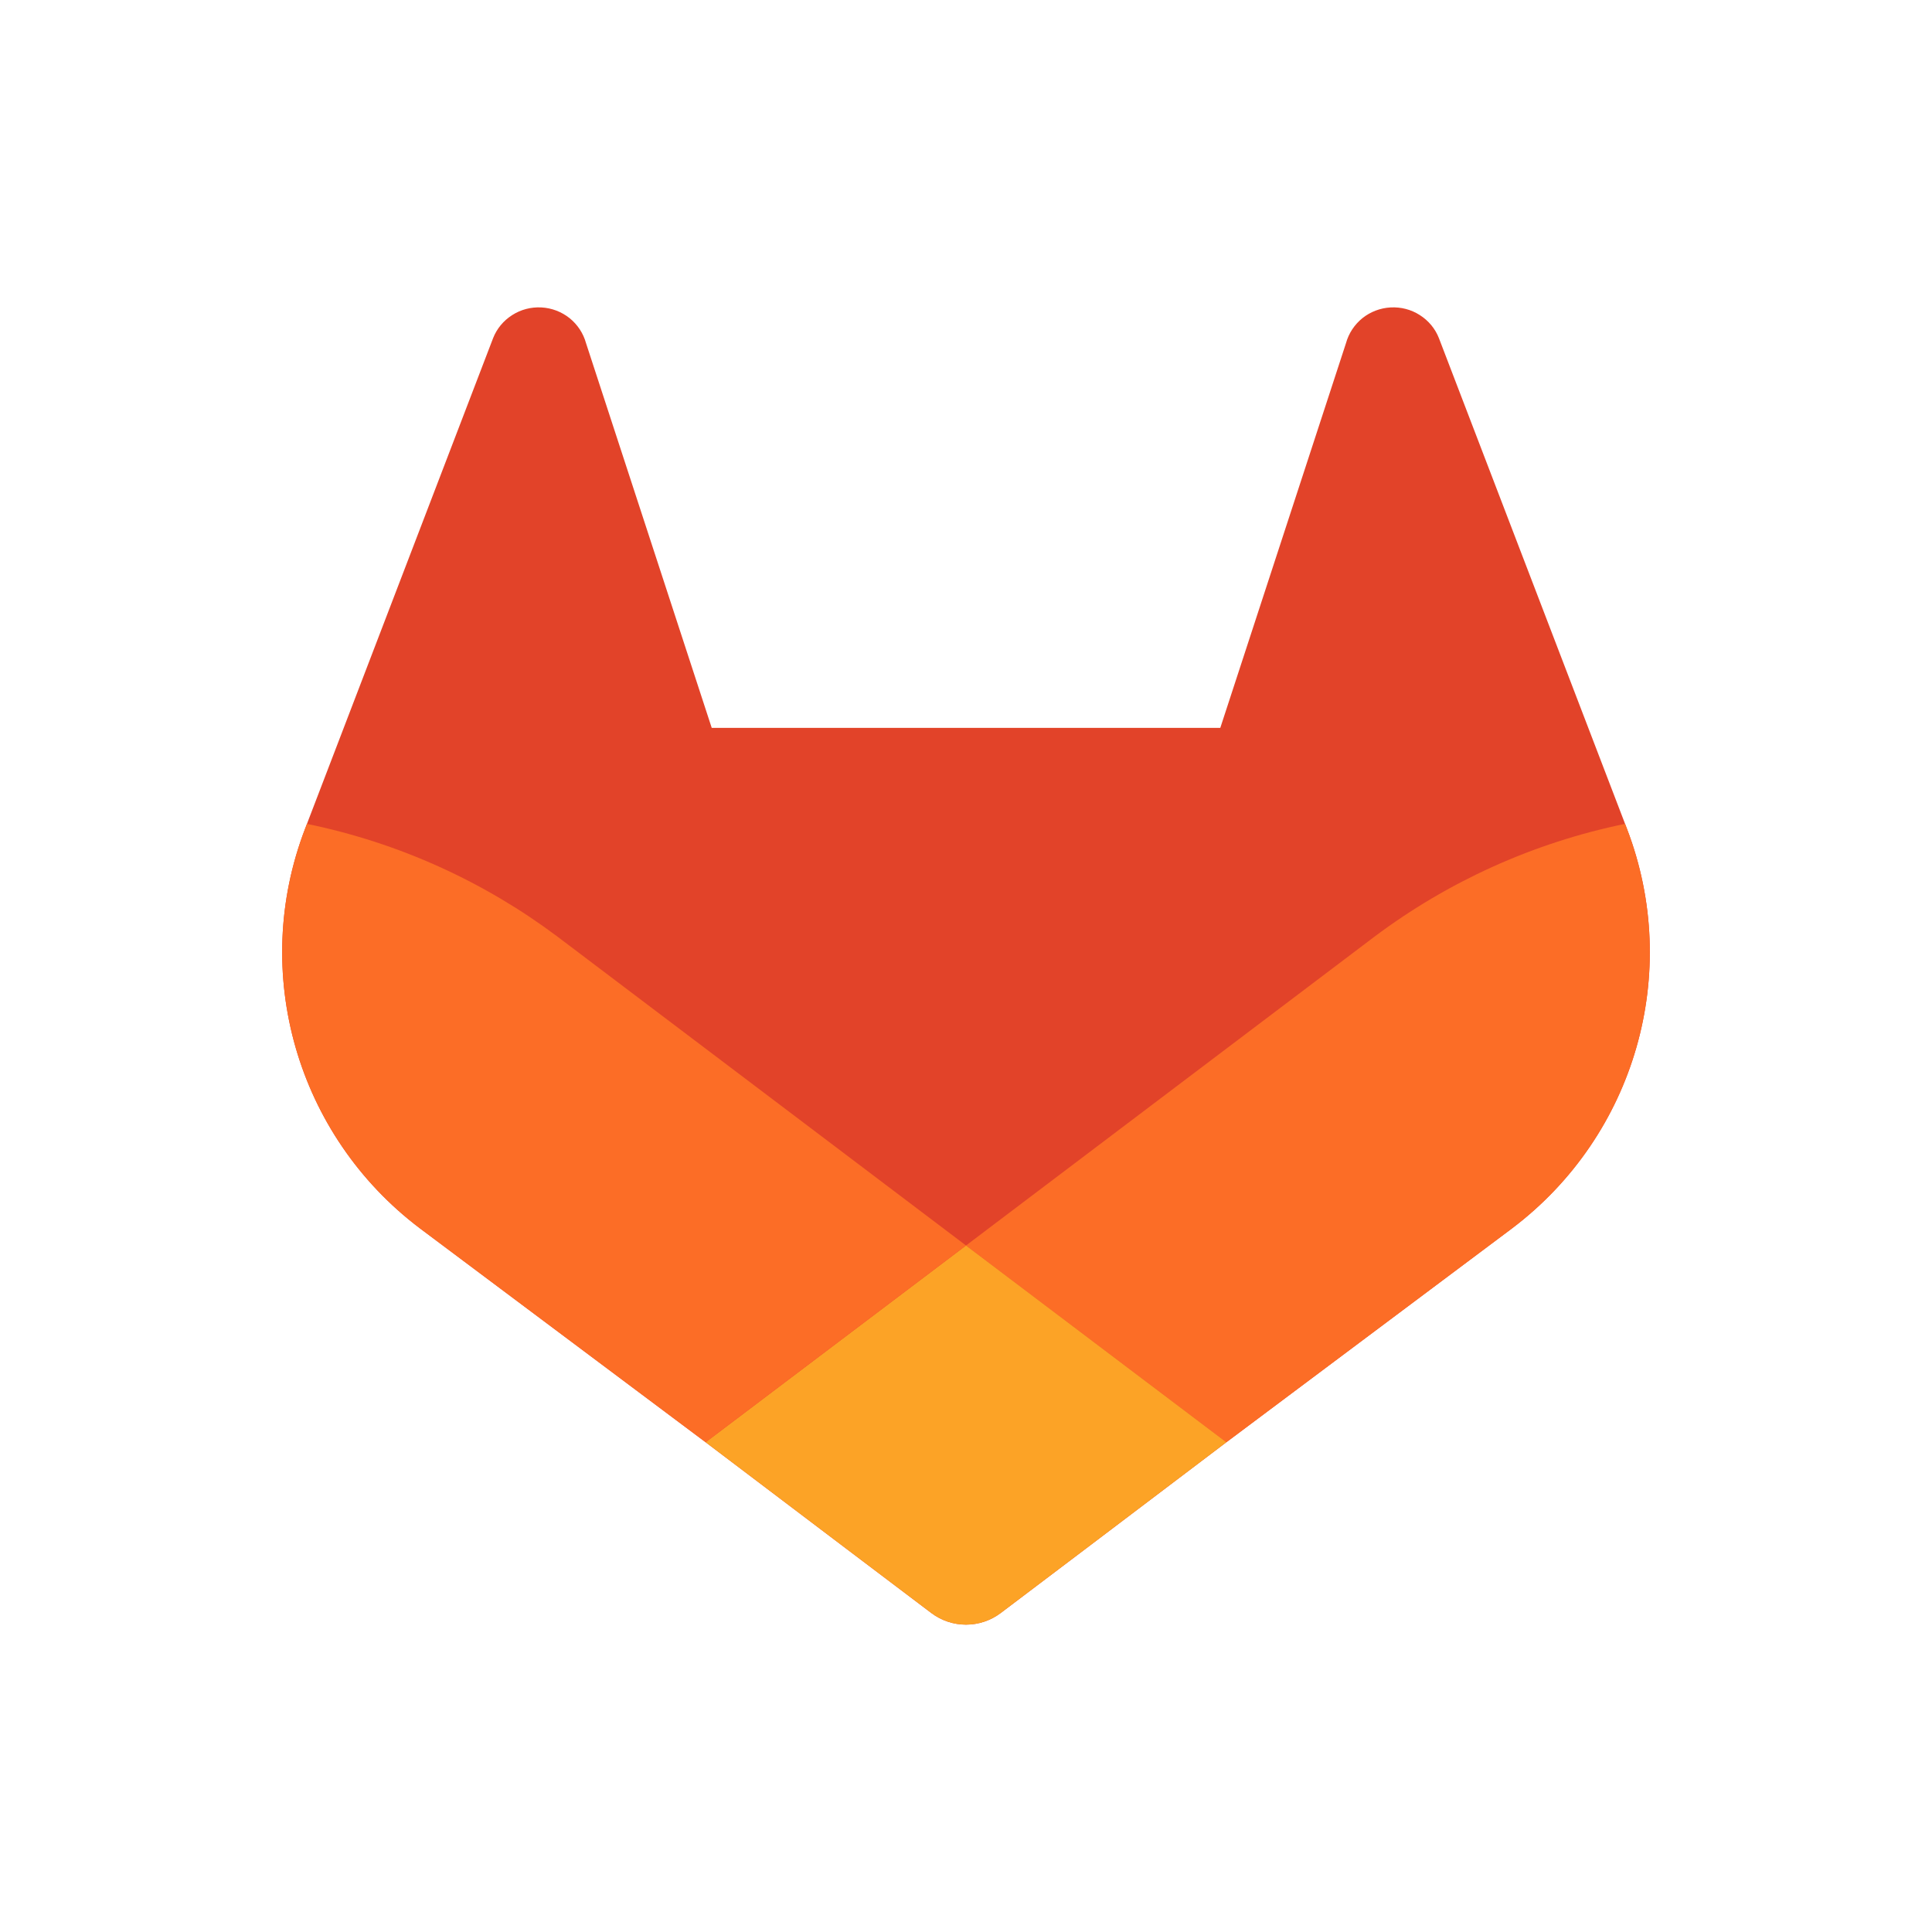
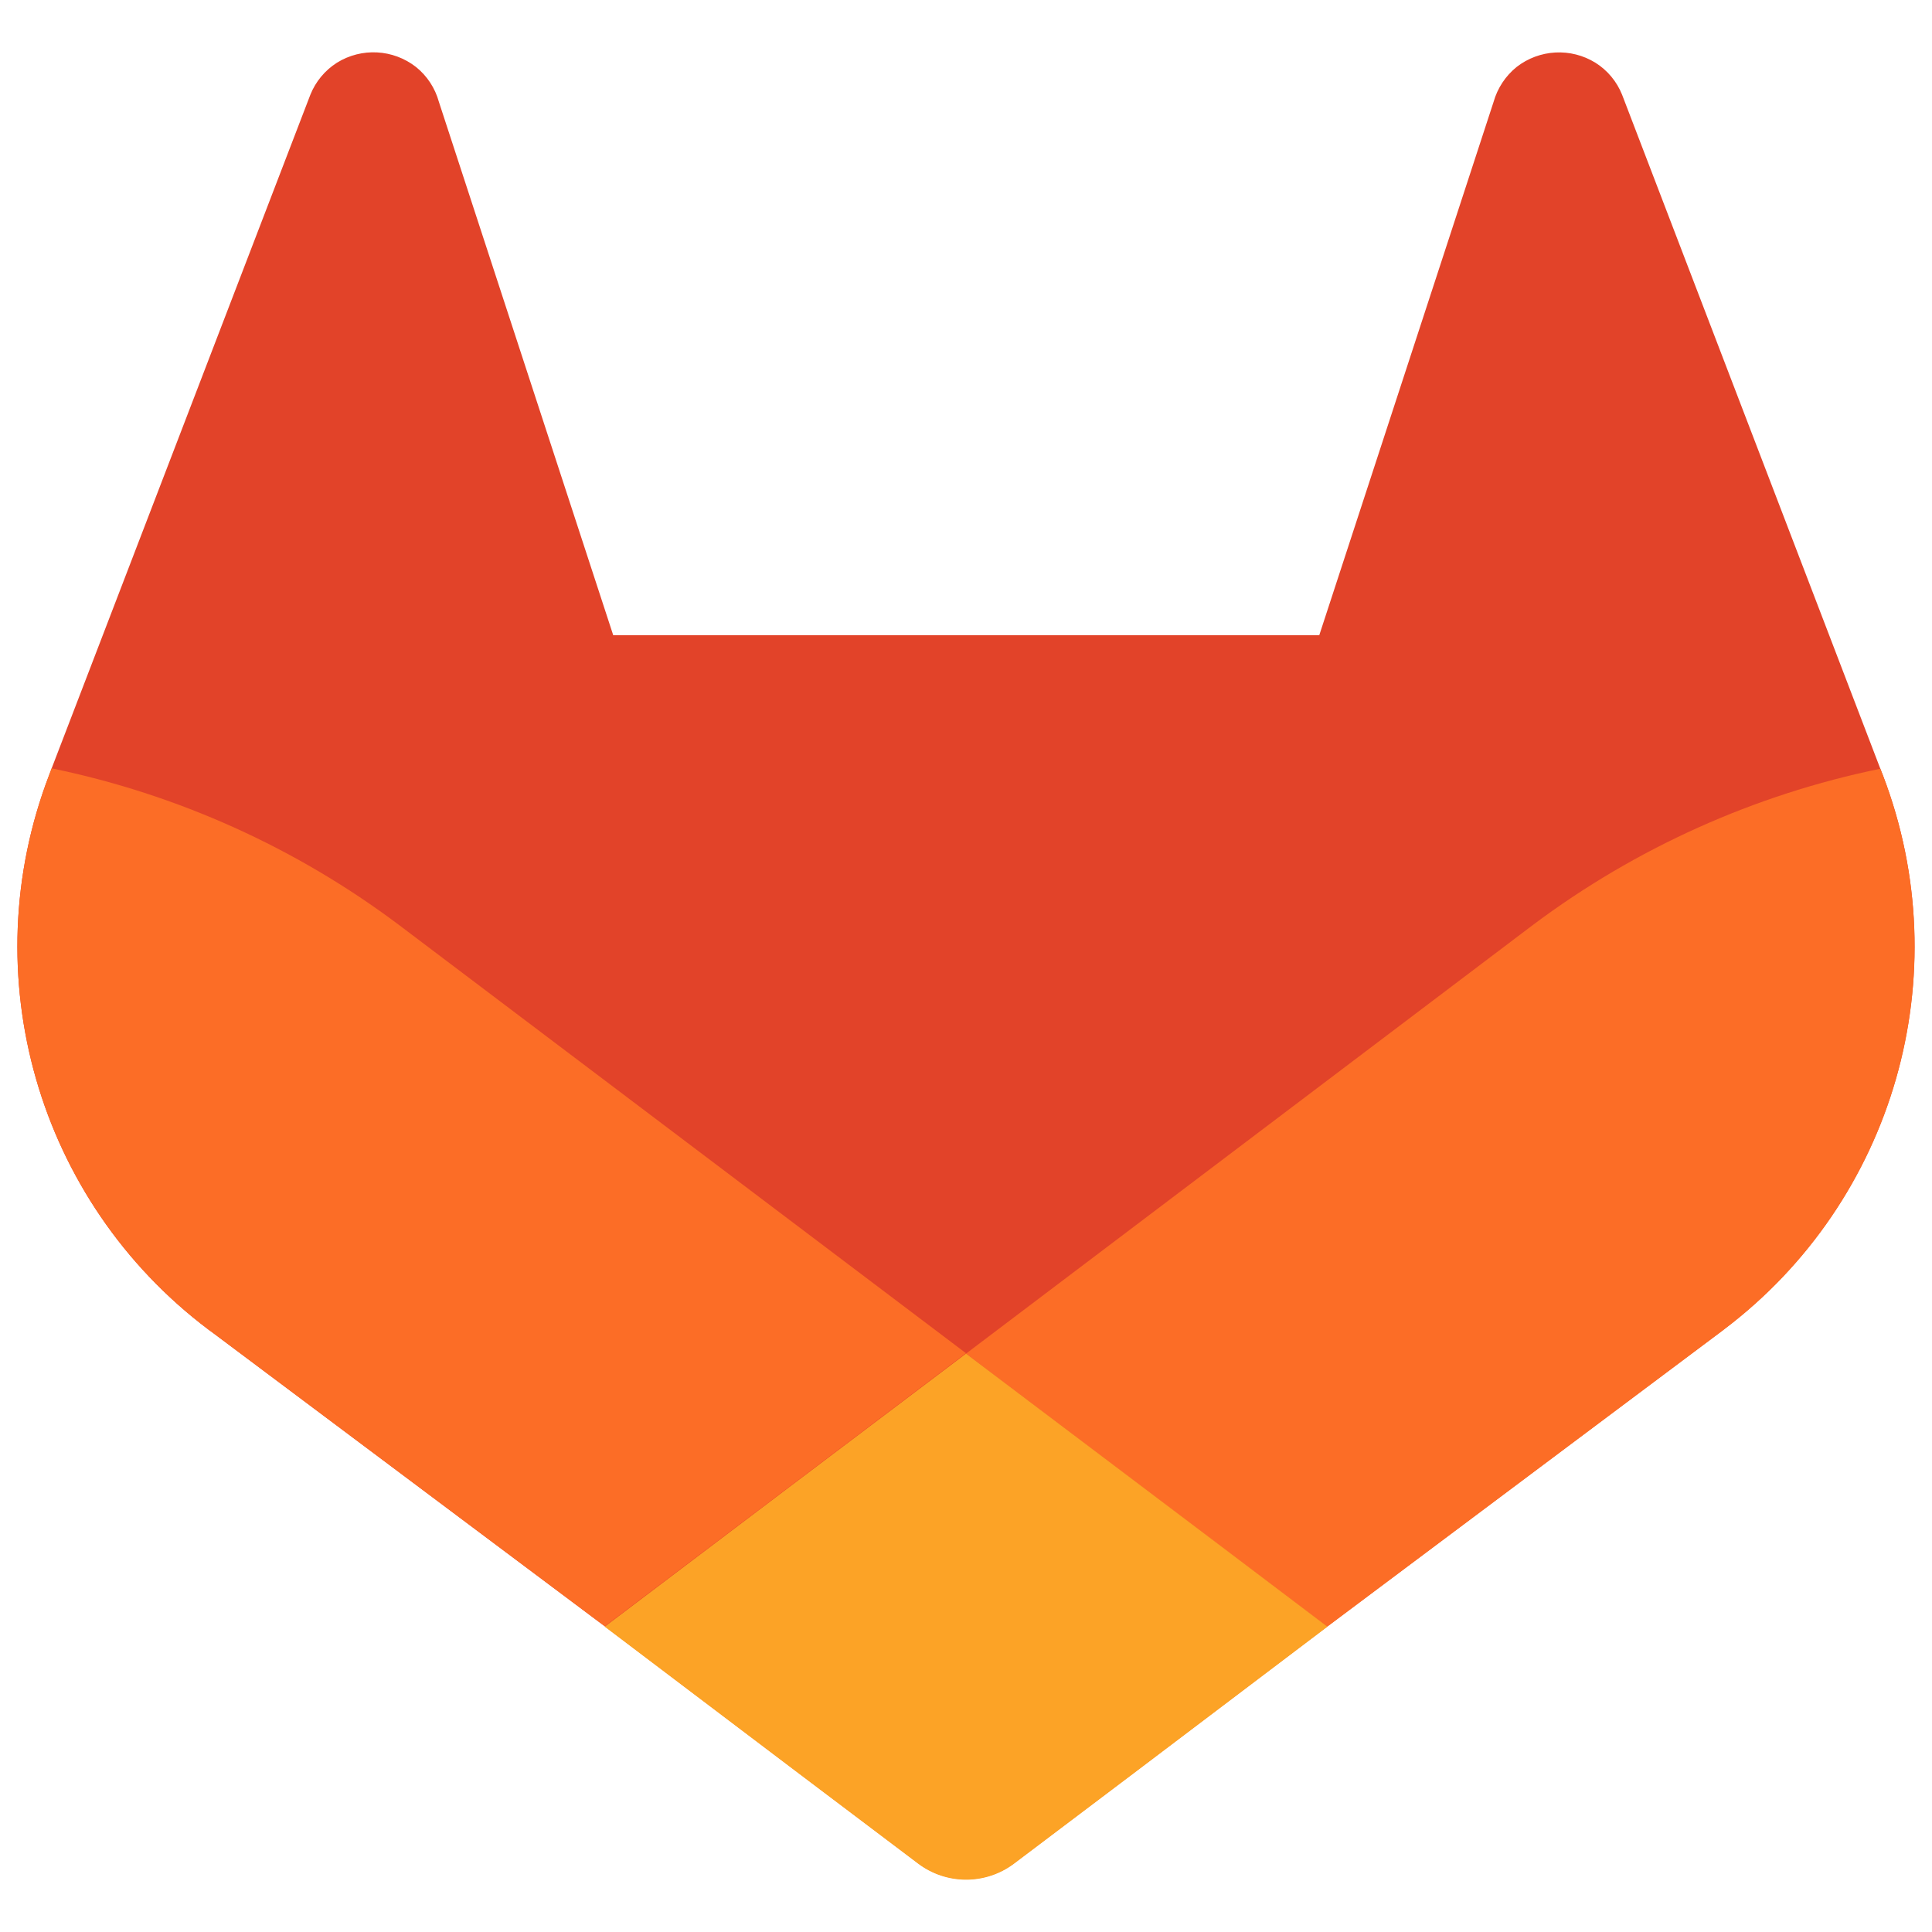
- <svg xmlns="http://www.w3.org/2000/svg" width="64" height="64" viewBox="80 80 220 220">
-   <path fill="#E24329" d="M265.264 174.372l-.213-.558-21.199-55.309c-.424-1.084-1.185-1.996-2.177-2.627-.988-.634-2.147-.933-3.323-.87-1.169.062-2.292.489-3.208 1.218-.91.736-1.566 1.73-1.875 2.853l-14.313 43.807h-57.91l-14.313-43.807c-.309-1.123-.965-2.117-1.875-2.853-.916-.729-2.039-1.156-3.208-1.218-1.175-.062-2.335.236-3.323.87-.992.631-1.753 1.543-2.177 2.627l-21.199 55.312-.213.555c-6.282 16.385-.929 34.908 13.059 45.488l.076.056.187.141 32.291 24.174 15.972 12.09 9.719 7.349c2.341 1.773 5.579 1.773 7.92 0l9.719-7.349 15.968-12.09 32.481-24.315.085-.066c13.978-10.58 19.327-29.096 13.049-45.478z" />
-   <path fill="#FC6D26" d="M265.264 174.372l-.213-.558c-10.517 2.161-20.204 6.61-28.498 12.816-.135.098-25.205 19.058-46.552 35.197 15.85 11.985 29.648 22.404 29.648 22.404l32.481-24.315.085-.066c13.978-10.58 19.327-29.096 13.049-45.478z" />
-   <path fill="#FCA326" d="M160.35 244.231l15.972 12.09 9.719 7.349c2.341 1.773 5.579 1.773 7.92 0l9.719-7.349 15.968-12.09s-13.798-10.419-29.648-22.404c-15.853 11.985-29.651 22.404-29.651 22.404z" />
-   <path fill="#FC6D26" d="M143.446 186.63c-8.291-6.203-17.974-10.655-28.495-12.813l-.213.555c-6.282 16.385-.929 34.908 13.059 45.488l.076.056.187.141 32.291 24.174s13.798-10.419 29.651-22.404c-21.347-16.139-46.417-35.099-46.556-35.197z" />
+ <svg xmlns="http://www.w3.org/2000/svg" viewBox="0 0 128 128" xml:space="preserve">
+   <path fill="#E24329" d="m124.755 51.382-.177-.452L107.47 6.282a4.459 4.459 0 0 0-1.761-2.121 4.581 4.581 0 0 0-5.236.281 4.578 4.578 0 0 0-1.518 2.304L87.404 42.088H40.629L29.077 6.746a4.492 4.492 0 0 0-1.518-2.31 4.581 4.581 0 0 0-5.236-.281 4.502 4.502 0 0 0-1.761 2.121L3.422 50.904l-.17.452c-5.059 13.219-.763 28.192 10.537 36.716l.059.046.157.111 26.061 19.516 12.893 9.758 7.854 5.93a5.283 5.283 0 0 0 6.388 0l7.854-5.93 12.893-9.758 26.218-19.634.065-.052c11.273-8.526 15.562-23.472 10.524-36.677z" />
+   <path fill="#FC6D26" d="m124.755 51.382-.177-.452a57.79 57.79 0 0 0-23.005 10.341L64 89.682c12.795 9.68 23.934 18.09 23.934 18.09l26.218-19.634.065-.052c11.291-8.527 15.586-23.488 10.538-36.704z" />
+   <path fill="#FCA326" d="m40.066 107.771 12.893 9.758 7.854 5.93a5.283 5.283 0 0 0 6.388 0l7.854-5.93 12.893-9.758s-11.152-8.436-23.947-18.09a18379.202 18379.202 0 0 0-23.935 18.09z" />
+   <path fill="#FC6D26" d="M26.42 61.271A57.73 57.73 0 0 0 3.422 50.904l-.17.452c-5.059 13.219-.763 28.192 10.537 36.716l.059.046.157.111 26.061 19.516L64 89.655 26.42 61.271z" />
</svg>
